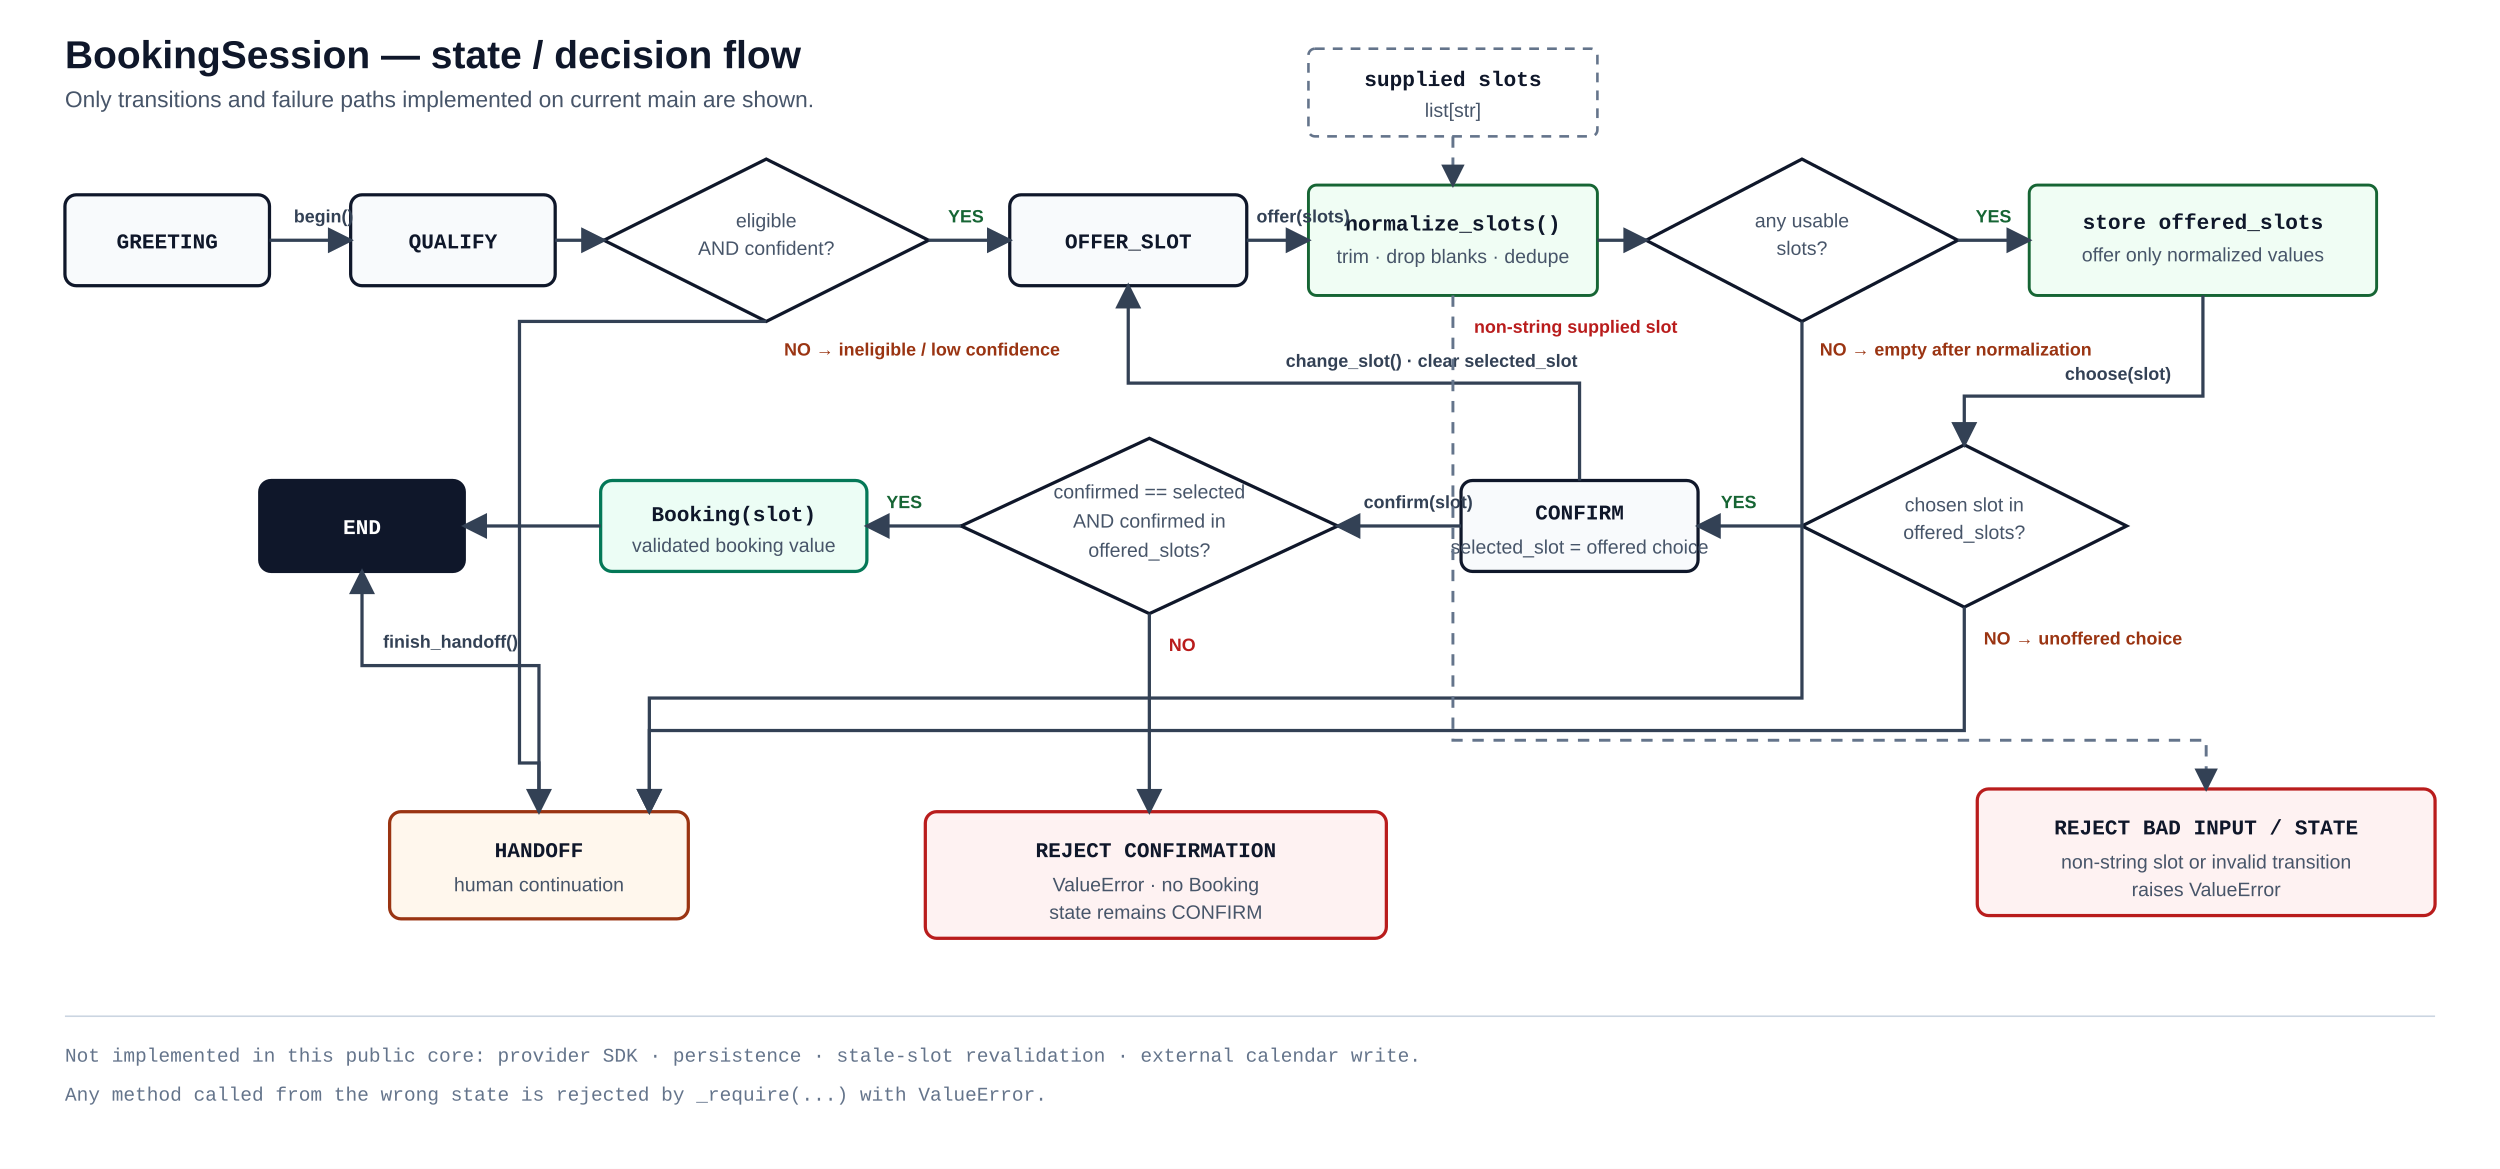
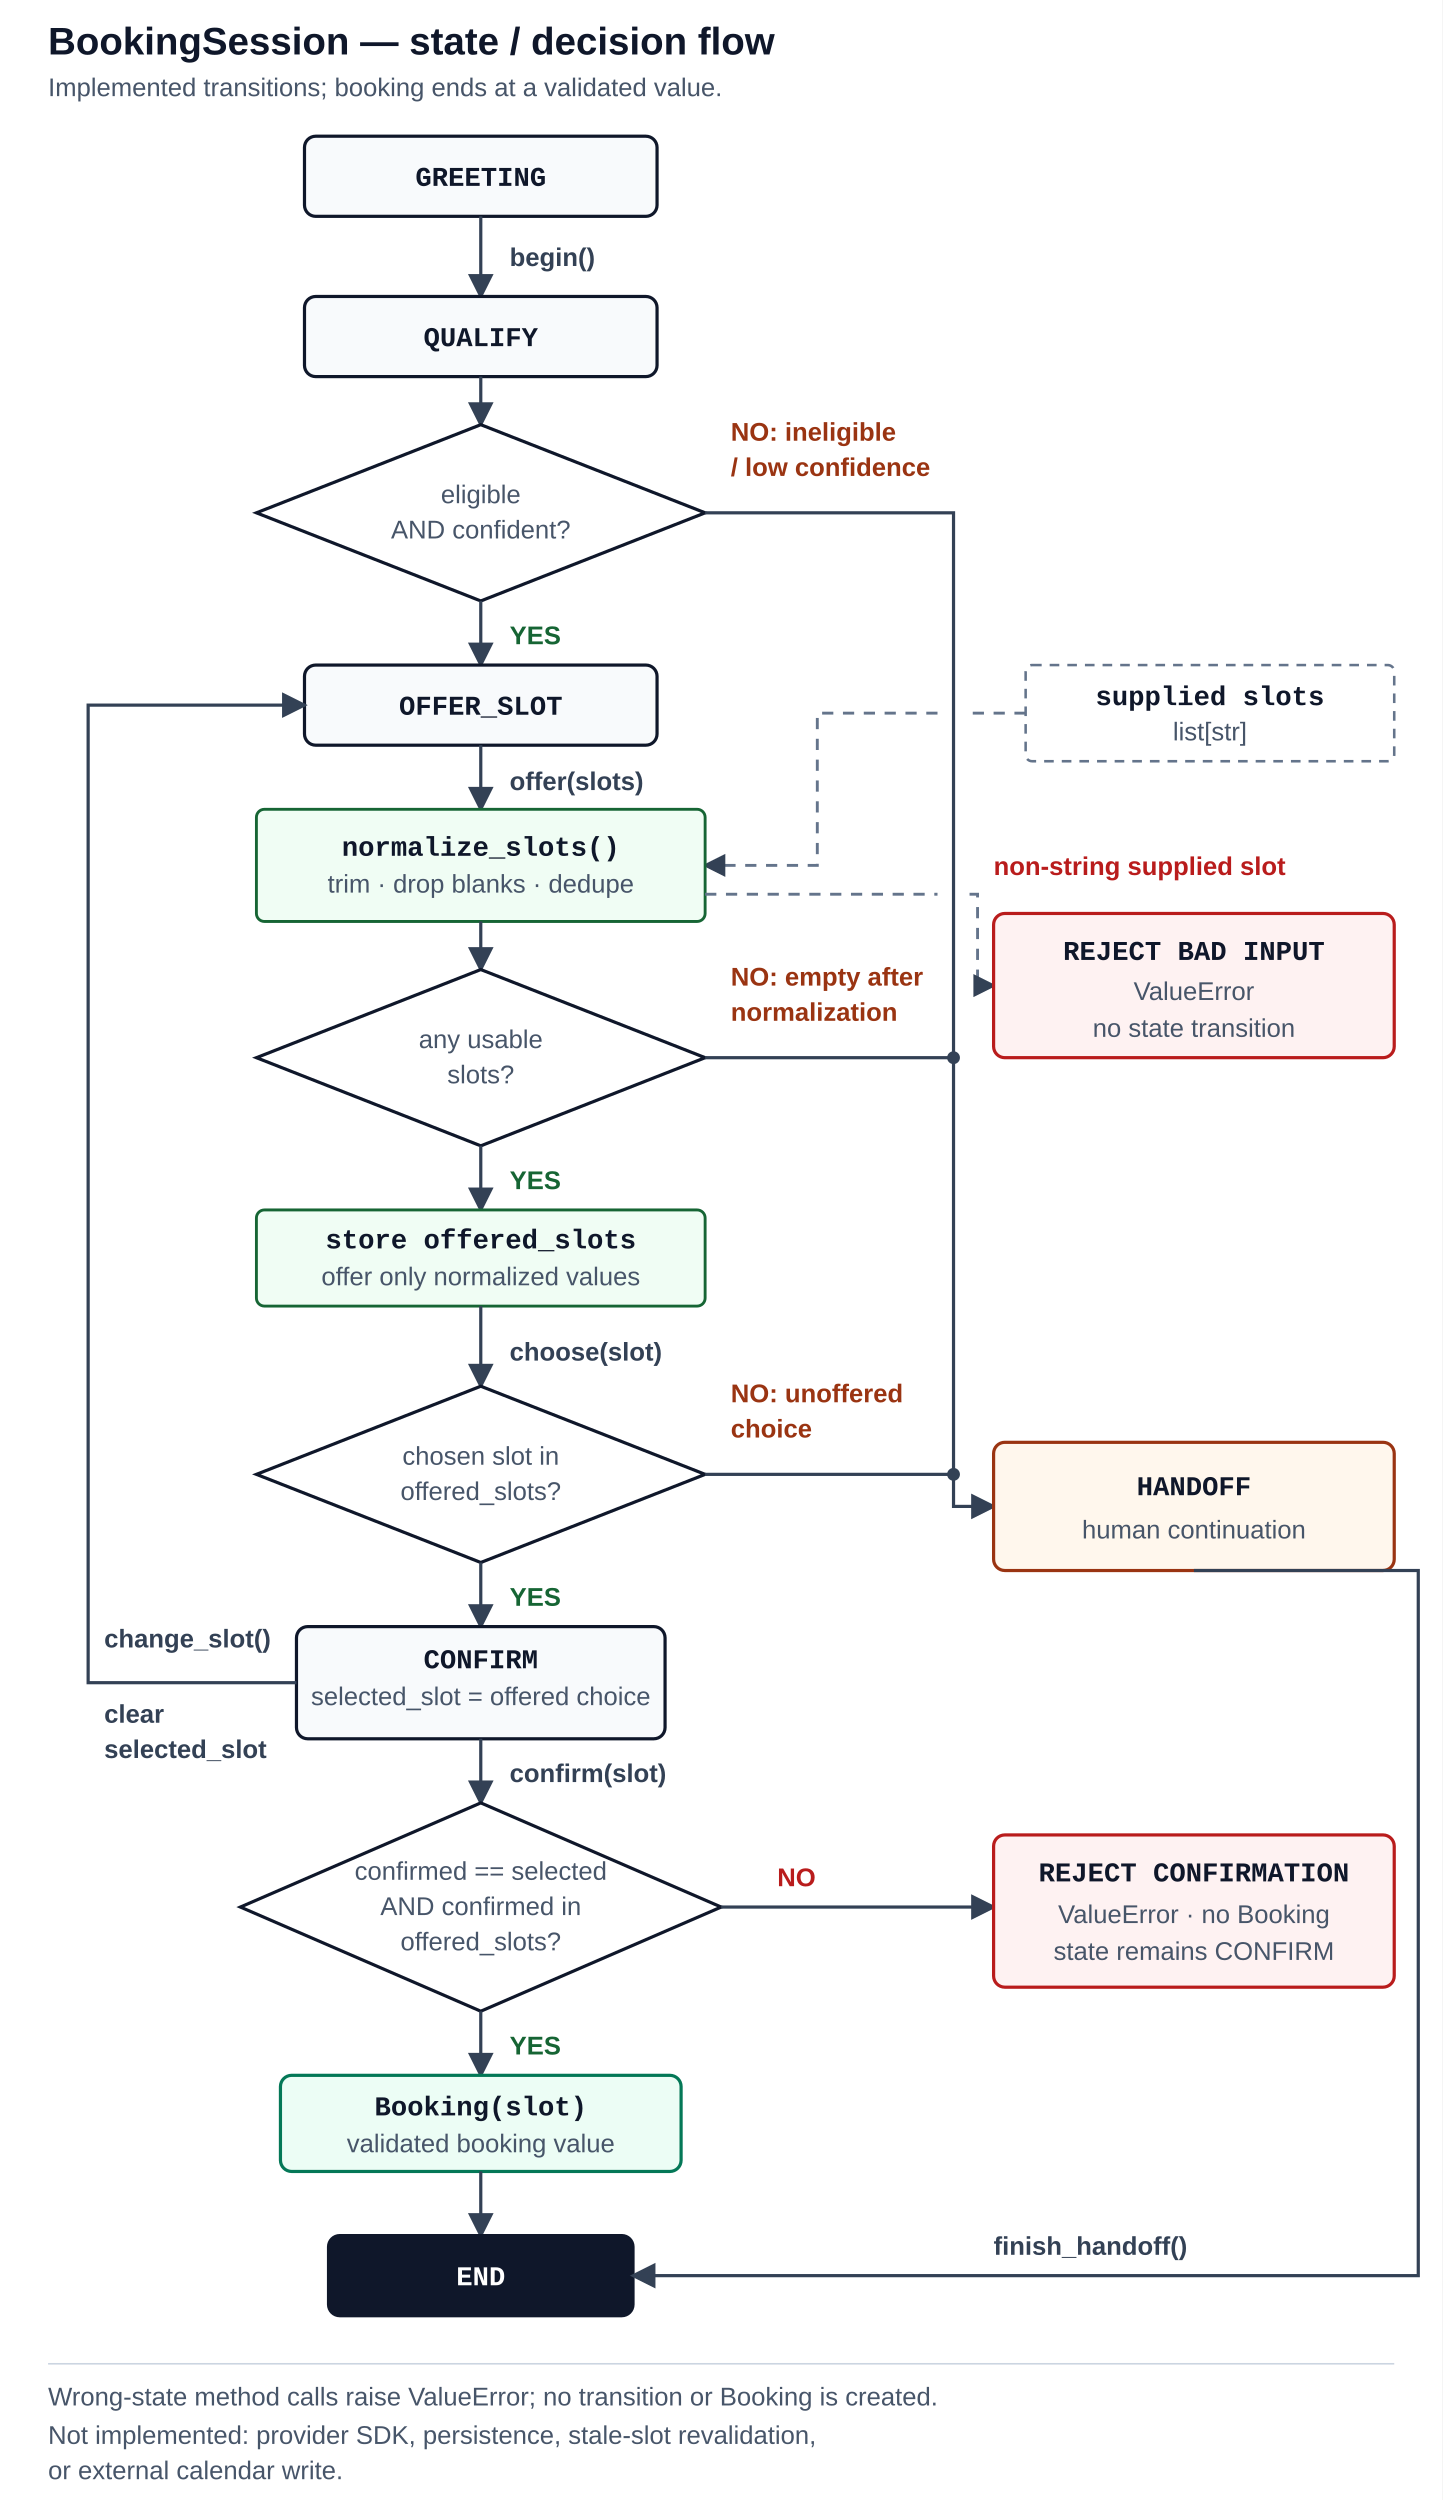
- <svg xmlns="http://www.w3.org/2000/svg" viewBox="0 0 1540 720" role="img" aria-labelledby="title desc">
+ <svg xmlns="http://www.w3.org/2000/svg" viewBox="0 0 900 1560" role="img" aria-labelledby="title desc">
  <defs>
    <marker id="arrow" markerWidth="8" markerHeight="8" refX="7" refY="4" orient="auto" markerUnits="strokeWidth">
      <path d="M0,0 L8,4 L0,8 Z" fill="#334155" />
    </marker>
    <style>
-       .bg { fill: #ffffff; }
      .line { fill: none; stroke: #334155; stroke-width: 2; marker-end: url(#arrow); }
      .dash { fill: none; stroke: #64748b; stroke-width: 1.8; stroke-dasharray: 7 6; marker-end: url(#arrow); }
      .state { fill: #f8fafc; stroke: #0f172a; stroke-width: 2; rx: 7; }
      .action { fill: #f0fdf4; stroke: #166534; stroke-width: 1.8; rx: 5; }
      .input { fill: #ffffff; stroke: #64748b; stroke-width: 1.6; stroke-dasharray: 6 5; rx: 4; }
      .decision { fill: #ffffff; stroke: #0f172a; stroke-width: 2; }
      .handoff { fill: #fff7ed; stroke: #9a3412; stroke-width: 2; rx: 7; }
      .reject { fill: #fef2f2; stroke: #b91c1c; stroke-width: 2; rx: 7; }
      .booking { fill: #ecfdf5; stroke: #047857; stroke-width: 2; rx: 7; }
      .end { fill: #0f172a; stroke: #0f172a; stroke-width: 2; rx: 7; }
      .title { font: 700 24px Arial, sans-serif; fill: #0f172a; }
-       .subtitle { font: 14px Arial, sans-serif; fill: #475569; }
-       .label { font: 700 13px "Courier New", monospace; fill: #0f172a; text-anchor: middle; }
-       .small { font: 12px Arial, sans-serif; fill: #475569; text-anchor: middle; }
-       .edge { font: 700 11px Arial, sans-serif; fill: #334155; }
-       .edge-red { font: 700 11px Arial, sans-serif; fill: #b91c1c; }
-       .edge-orange { font: 700 11px Arial, sans-serif; fill: #9a3412; }
-       .edge-green { font: 700 11px Arial, sans-serif; fill: #166534; }
-       .inverse { font: 700 13px "Courier New", monospace; fill: #ffffff; text-anchor: middle; }
-       .note { font: 12px "Courier New", monospace; fill: #64748b; }
+       .subtitle { font: 16px Arial, sans-serif; fill: #475569; }
+       .label { font: 700 17px "Courier New", monospace; fill: #0f172a; text-anchor: middle; }
+       .small { font: 16px Arial, sans-serif; fill: #475569; text-anchor: middle; }
+       .edge { font: 700 16px Arial, sans-serif; fill: #334155; }
+       .edge-red { font: 700 16px Arial, sans-serif; fill: #b91c1c; }
+       .edge-orange { font: 700 16px Arial, sans-serif; fill: #9a3412; }
+       .edge-green { font: 700 16px Arial, sans-serif; fill: #166534; }
+       .inverse { font: 700 17px "Courier New", monospace; fill: #ffffff; text-anchor: middle; }
+       .note { font: 16px Arial, sans-serif; fill: #475569; }
    </style>
  </defs>
-   <rect class="bg" width="1540" height="720" />
-   <text x="40" y="42" class="title">BookingSession — state / decision flow</text>
-   <text x="40" y="66" class="subtitle">Only transitions and failure paths implemented on current main are shown.</text>
-   <rect class="state" x="40" y="120" width="126" height="56" />
-   <text class="label" x="103" y="153">GREETING</text>
-   <rect class="state" x="216" y="120" width="126" height="56" />
-   <text class="label" x="279" y="153">QUALIFY</text>
-   <polygon class="decision" points="472,98 572,148 472,198 372,148" />
-   <text class="small" x="472" y="140">eligible</text>
-   <text class="small" x="472" y="157">AND confident?</text>
-   <rect class="state" x="622" y="120" width="146" height="56" />
-   <text class="label" x="695" y="153">OFFER_SLOT</text>
-   <rect class="input" x="806" y="30" width="178" height="54" />
-   <text class="label" x="895" y="53">supplied slots</text>
-   <text class="small" x="895" y="72">list[str]</text>
-   <rect class="action" x="806" y="114" width="178" height="68" />
-   <text class="label" x="895" y="142">normalize_slots()</text>
-   <text class="small" x="895" y="162">trim · drop blanks · dedupe</text>
-   <polygon class="decision" points="1110,98 1206,148 1110,198 1014,148" />
-   <text class="small" x="1110" y="140">any usable</text>
-   <text class="small" x="1110" y="157">slots?</text>
-   <rect class="action" x="1250" y="114" width="214" height="68" />
-   <text class="label" x="1357" y="141">store offered_slots</text>
-   <text class="small" x="1357" y="161">offer only normalized values</text>
-   <polygon class="decision" points="1210,274 1310,324 1210,374 1110,324" />
-   <text class="small" x="1210" y="315">chosen slot in</text>
-   <text class="small" x="1210" y="332">offered_slots?</text>
-   <rect class="state" x="900" y="296" width="146" height="56" />
-   <text class="label" x="973" y="320">CONFIRM</text>
-   <text class="small" x="973" y="341">selected_slot = offered choice</text>
-   <polygon class="decision" points="708,270 824,324 708,378 592,324" />
-   <text class="small" x="708" y="307">confirmed == selected</text>
-   <text class="small" x="708" y="325">AND confirmed in</text>
-   <text class="small" x="708" y="343">offered_slots?</text>
-   <rect class="booking" x="370" y="296" width="164" height="56" />
-   <text class="label" x="452" y="321">Booking(slot)</text>
-   <text class="small" x="452" y="340">validated booking value</text>
-   <rect class="end" x="160" y="296" width="126" height="56" />
-   <text class="inverse" x="223" y="329">END</text>
-   <rect class="handoff" x="240" y="500" width="184" height="66" />
-   <text class="label" x="332" y="528">HANDOFF</text>
-   <text class="small" x="332" y="549">human continuation</text>
-   <rect class="reject" x="570" y="500" width="284" height="78" />
-   <text class="label" x="712" y="528">REJECT CONFIRMATION</text>
-   <text class="small" x="712" y="549">ValueError · no Booking</text>
-   <text class="small" x="712" y="566">state remains CONFIRM</text>
-   <rect class="reject" x="1218" y="486" width="282" height="78" />
-   <text class="label" x="1359" y="514">REJECT BAD INPUT / STATE</text>
-   <text class="small" x="1359" y="535">non-string slot or invalid transition</text>
-   <text class="small" x="1359" y="552">raises ValueError</text>
-   <path class="line" d="M166 148 H216" />
-   <text class="edge" x="181" y="137">begin()</text>
-   <path class="line" d="M342 148 H372" />
-   <path class="line" d="M572 148 H622" />
-   <text class="edge-green" x="584" y="137">YES</text>
-   <path class="dash" d="M895 84 V114" />
-   <path class="line" d="M768 148 H806" />
-   <text class="edge" x="774" y="137">offer(slots)</text>
-   <path class="line" d="M984 148 H1014" />
-   <path class="line" d="M1206 148 H1250" />
-   <text class="edge-green" x="1217" y="137">YES</text>
-   <path class="line" d="M1357 182 V244 H1210 V274" />
-   <text class="edge" x="1272" y="234">choose(slot)</text>
-   <path class="line" d="M1110 324 H1046" />
-   <text class="edge-green" x="1060" y="313">YES</text>
-   <path class="line" d="M900 324 H824" />
-   <text class="edge" x="840" y="313">confirm(slot)</text>
-   <path class="line" d="M592 324 H534" />
-   <text class="edge-green" x="546" y="313">YES</text>
-   <path class="line" d="M370 324 H286" />
-   <path class="line" d="M472 198 H320 V470 H332 V500" />
-   <text class="edge-orange" x="483" y="219">NO → ineligible / low confidence</text>
-   <path class="line" d="M1110 198 V430 H400 V500" />
-   <text class="edge-orange" x="1121" y="219">NO → empty after normalization</text>
-   <path class="line" d="M1210 374 V450 H400 V500" />
-   <text class="edge-orange" x="1222" y="397">NO → unoffered choice</text>
-   <path class="line" d="M332 500 V410 H223 V352" />
-   <text class="edge" x="236" y="399">finish_handoff()</text>
-   <path class="line" d="M708 378 V500" />
-   <text class="edge-red" x="720" y="401">NO</text>
-   <path class="line" d="M973 296 V236 H695 V176" />
-   <text class="edge" x="792" y="226">change_slot() · clear selected_slot</text>
-   <path class="dash" d="M895 182 V456 H1359 V486" />
-   <text class="edge-red" x="908" y="205">non-string supplied slot</text>
-   <line x1="40" y1="626" x2="1500" y2="626" stroke="#cbd5e1" />
-   <text x="40" y="654" class="note">Not implemented in this public core: provider SDK · persistence · stale-slot revalidation · external calendar write.</text>
-   <text x="40" y="678" class="note">Any method called from the wrong state is rejected by _require(...) with ValueError.</text>
+   <rect fill="#ffffff" width="900" height="1560" />
+   <text x="30" y="34" class="title">BookingSession — state / decision flow</text>
+   <text x="30" y="60" class="subtitle">Implemented transitions; booking ends at a validated value.</text>
+   <rect class="state" x="190" y="85" width="220" height="50" />
+   <text class="label" x="300" y="116">GREETING</text>
+   <path class="line" d="M300 135 V185" />
+   <text class="edge" x="318" y="166">begin()</text>
+   <rect class="state" x="190" y="185" width="220" height="50" />
+   <text class="label" x="300" y="216">QUALIFY</text>
+   <path class="line" d="M300 235 V265" />
+   <polygon class="decision" points="300,265 440,320 300,375 160,320" />
+   <text class="small" x="300" y="314">eligible</text>
+   <text class="small" x="300" y="336">AND confident?</text>
+   <path class="line" d="M300 375 V415" />
+   <text class="edge-green" x="318" y="402">YES</text>
+   <rect class="state" x="190" y="415" width="220" height="50" />
+   <text class="label" x="300" y="446">OFFER_SLOT</text>
+   <rect class="input" x="640" y="415" width="230" height="60" />
+   <text class="label" x="755" y="440">supplied slots</text>
+   <text class="small" x="755" y="462">list[str]</text>
+   <path d="M640 445 H605" fill="none" stroke="#64748b" stroke-width="1.8" stroke-dasharray="7 6" />
+   <path class="dash" d="M585 445 H510 V540 H440" />
+   <path class="line" d="M300 465 V505" />
+   <text class="edge" x="318" y="493">offer(slots)</text>
+   <rect class="action" x="160" y="505" width="280" height="70" />
+   <text class="label" x="300" y="534">normalize_slots()</text>
+   <text class="small" x="300" y="557">trim · drop blanks · dedupe</text>
+   <path class="line" d="M300 575 V605" />
+   <polygon class="decision" points="300,605 440,660 300,715 160,660" />
+   <text class="small" x="300" y="654">any usable</text>
+   <text class="small" x="300" y="676">slots?</text>
+   <path class="line" d="M300 715 V755" />
+   <text class="edge-green" x="318" y="742">YES</text>
+   <rect class="action" x="160" y="755" width="280" height="60" />
+   <text class="label" x="300" y="779">store offered_slots</text>
+   <text class="small" x="300" y="802">offer only normalized values</text>
+   <path class="line" d="M300 815 V865" />
+   <text class="edge" x="318" y="849">choose(slot)</text>
+   <polygon class="decision" points="300,865 440,920 300,975 160,920" />
+   <text class="small" x="300" y="914">chosen slot in</text>
+   <text class="small" x="300" y="936">offered_slots?</text>
+   <path class="line" d="M300 975 V1015" />
+   <text class="edge-green" x="318" y="1002">YES</text>
+   <rect class="state" x="185" y="1015" width="230" height="70" />
+   <text class="label" x="300" y="1041">CONFIRM</text>
+   <text class="small" x="300" y="1064">selected_slot = offered choice</text>
+   <path class="line" d="M300 1085 V1125" />
+   <text class="edge" x="318" y="1112">confirm(slot)</text>
+   <polygon class="decision" points="300,1125 450,1190 300,1255 150,1190" />
+   <text class="small" x="300" y="1173">confirmed == selected</text>
+   <text class="small" x="300" y="1195">AND confirmed in</text>
+   <text class="small" x="300" y="1217">offered_slots?</text>
+   <path class="line" d="M300 1255 V1295" />
+   <text class="edge-green" x="318" y="1282">YES</text>
+   <rect class="booking" x="175" y="1295" width="250" height="60" />
+   <text class="label" x="300" y="1320">Booking(slot)</text>
+   <text class="small" x="300" y="1343">validated booking value</text>
+   <path class="line" d="M300 1355 V1395" />
+   <rect class="end" x="205" y="1395" width="190" height="50" />
+   <text class="inverse" x="300" y="1426">END</text>
+   <path class="line" d="M440 320 H595 V940 H620" />
+   <text class="edge-orange" x="456" y="275">NO: ineligible</text>
+   <text class="edge-orange" x="456" y="297">/ low confidence</text>
+   <path d="M440 660 H595" fill="none" stroke="#334155" stroke-width="2" />
+   <text class="edge-orange" x="456" y="615">NO: empty after</text>
+   <text class="edge-orange" x="456" y="637">normalization</text>
+   <path d="M440 920 H595" fill="none" stroke="#334155" stroke-width="2" />
+   <text class="edge-orange" x="456" y="875">NO: unoffered</text>
+   <text class="edge-orange" x="456" y="897">choice</text>
+   <circle cx="595" cy="660" r="4" fill="#334155" />
+   <circle cx="595" cy="920" r="4" fill="#334155" />
+   <rect class="handoff" x="620" y="900" width="250" height="80" />
+   <text class="label" x="745" y="933">HANDOFF</text>
+   <text class="small" x="745" y="960">human continuation</text>
+   <path class="line" d="M745 980 H885 V1420 H395" />
+   <text class="edge" x="620" y="1407">finish_handoff()</text>
+   <path class="line" d="M185 1050 H55 V440 H190" />
+   <text class="edge" x="65" y="1028">change_slot()</text>
+   <text class="edge" x="65" y="1075">clear</text>
+   <text class="edge" x="65" y="1097">selected_slot</text>
+   <path class="line" d="M450 1190 H620" />
+   <text class="edge-red" x="485" y="1177">NO</text>
+   <rect class="reject" x="620" y="1145" width="250" height="95" />
+   <text class="label" x="745" y="1174">REJECT CONFIRMATION</text>
+   <text class="small" x="745" y="1200">ValueError · no Booking</text>
+   <text class="small" x="745" y="1223">state remains CONFIRM</text>
+   <path d="M440 558 H585" fill="none" stroke="#64748b" stroke-width="1.8" stroke-dasharray="7 6" />
+   <path class="dash" d="M605 558 H610 V615 H620" />
+   <text class="edge-red" x="620" y="546">non-string supplied slot</text>
+   <rect class="reject" x="620" y="570" width="250" height="90" />
+   <text class="label" x="745" y="599">REJECT BAD INPUT</text>
+   <text class="small" x="745" y="624">ValueError</text>
+   <text class="small" x="745" y="647">no state transition</text>
+   <line x1="30" y1="1475" x2="870" y2="1475" stroke="#cbd5e1" />
+   <text x="30" y="1501" class="note">Wrong-state method calls raise ValueError; no transition or Booking is created.</text>
+   <text x="30" y="1525" class="note">Not implemented: provider SDK, persistence, stale-slot revalidation,</text>
+   <text x="30" y="1547" class="note">or external calendar write.</text>
</svg>
